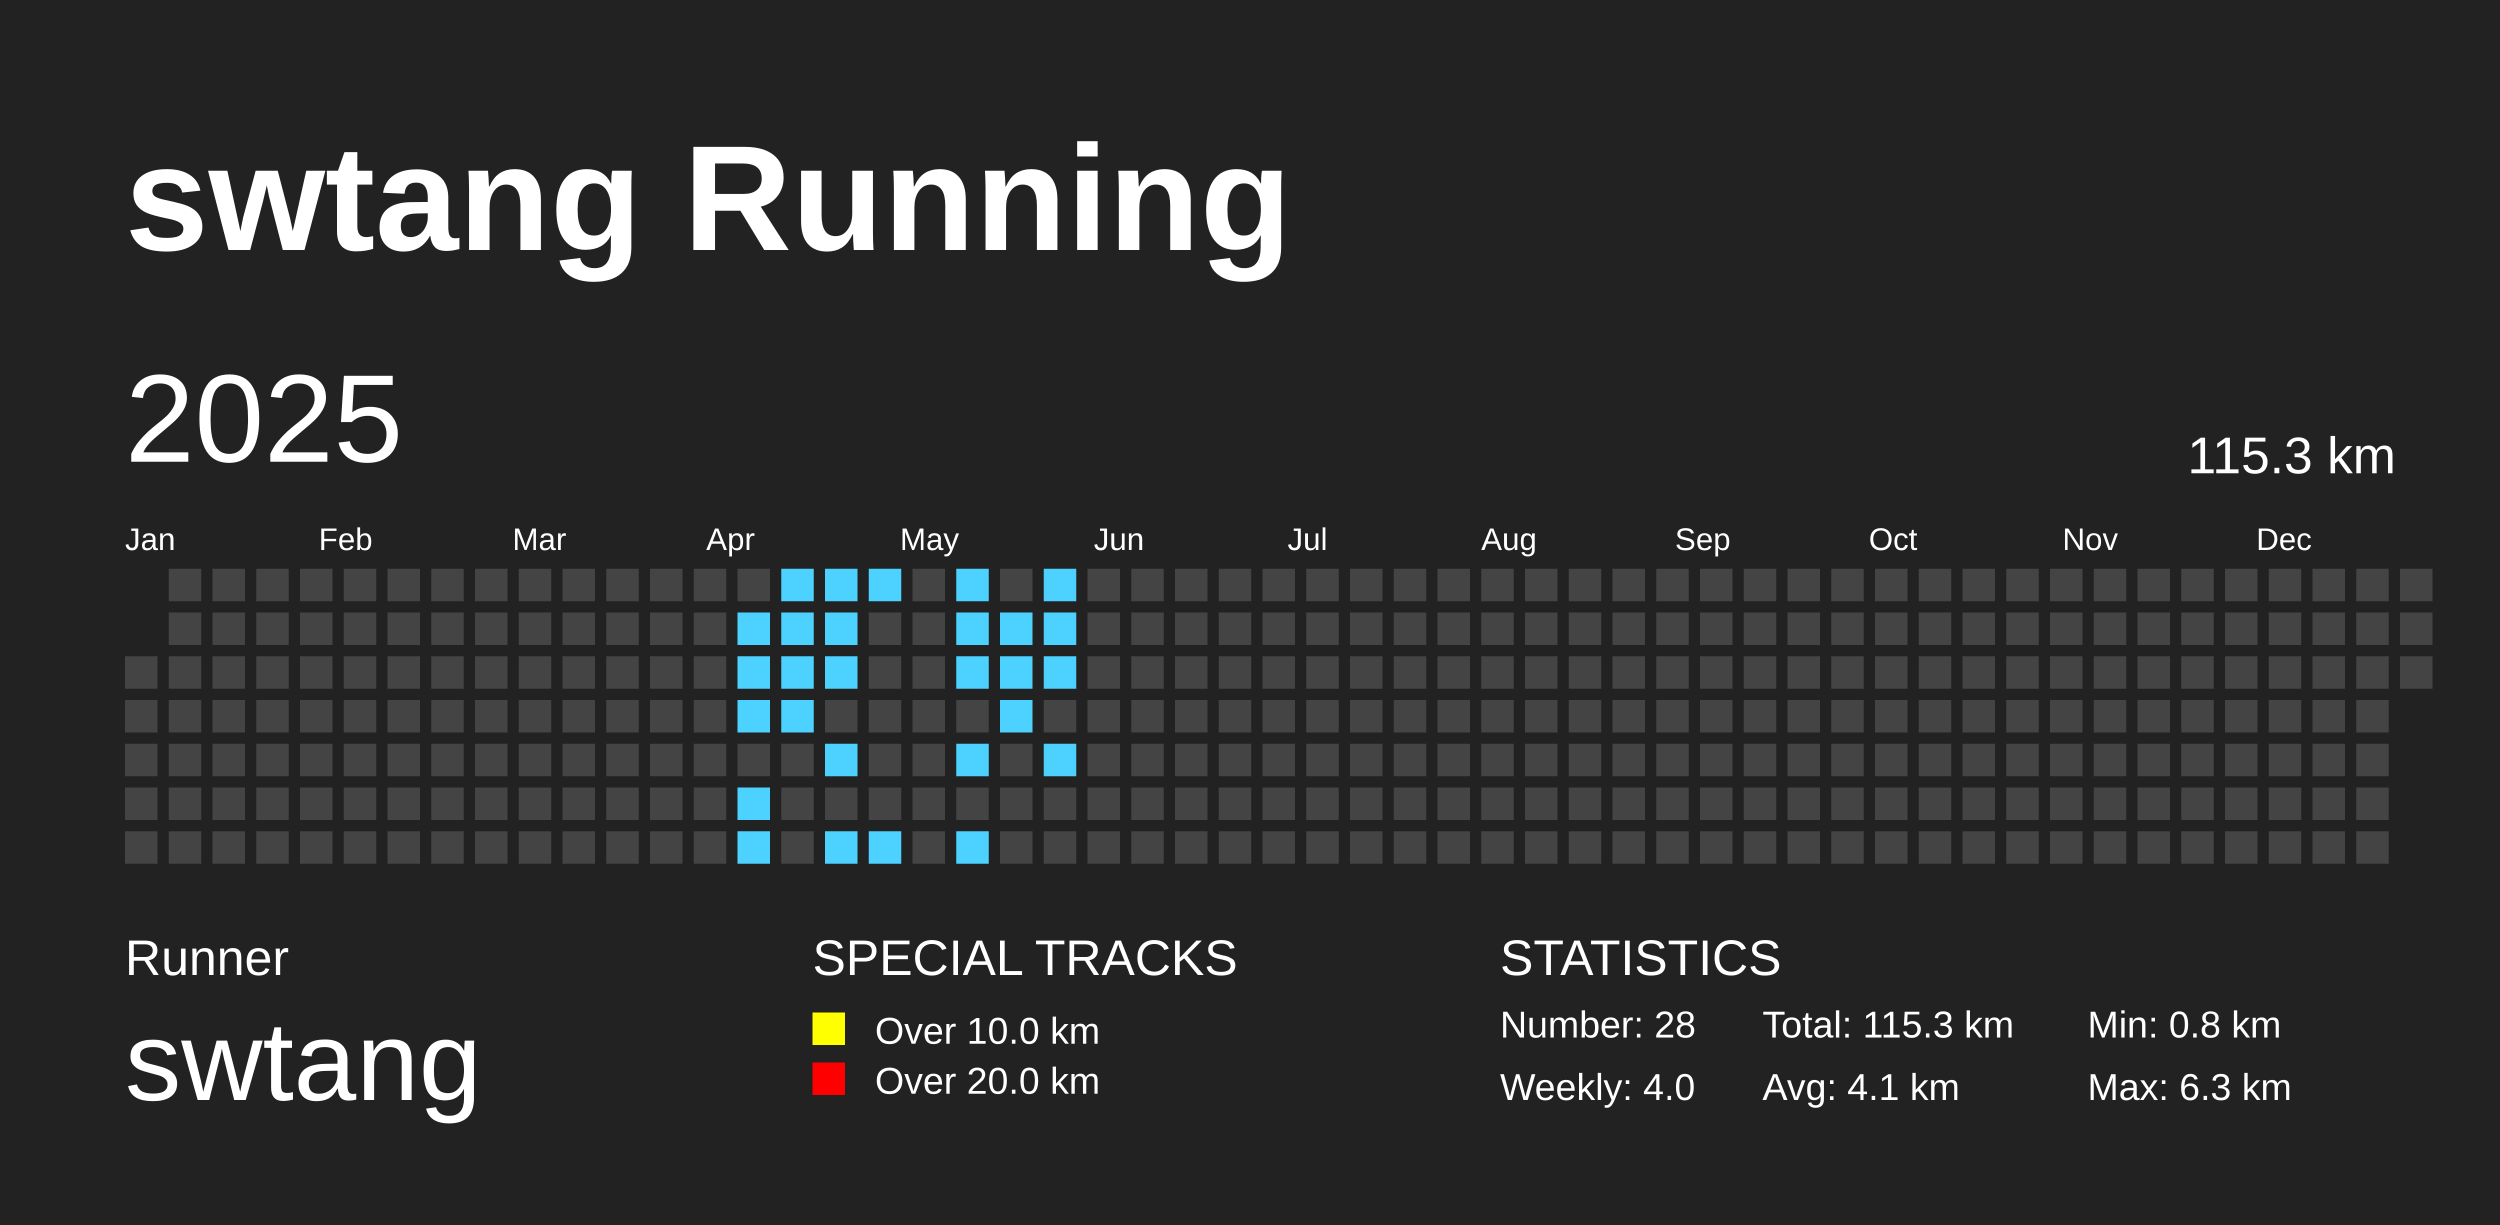
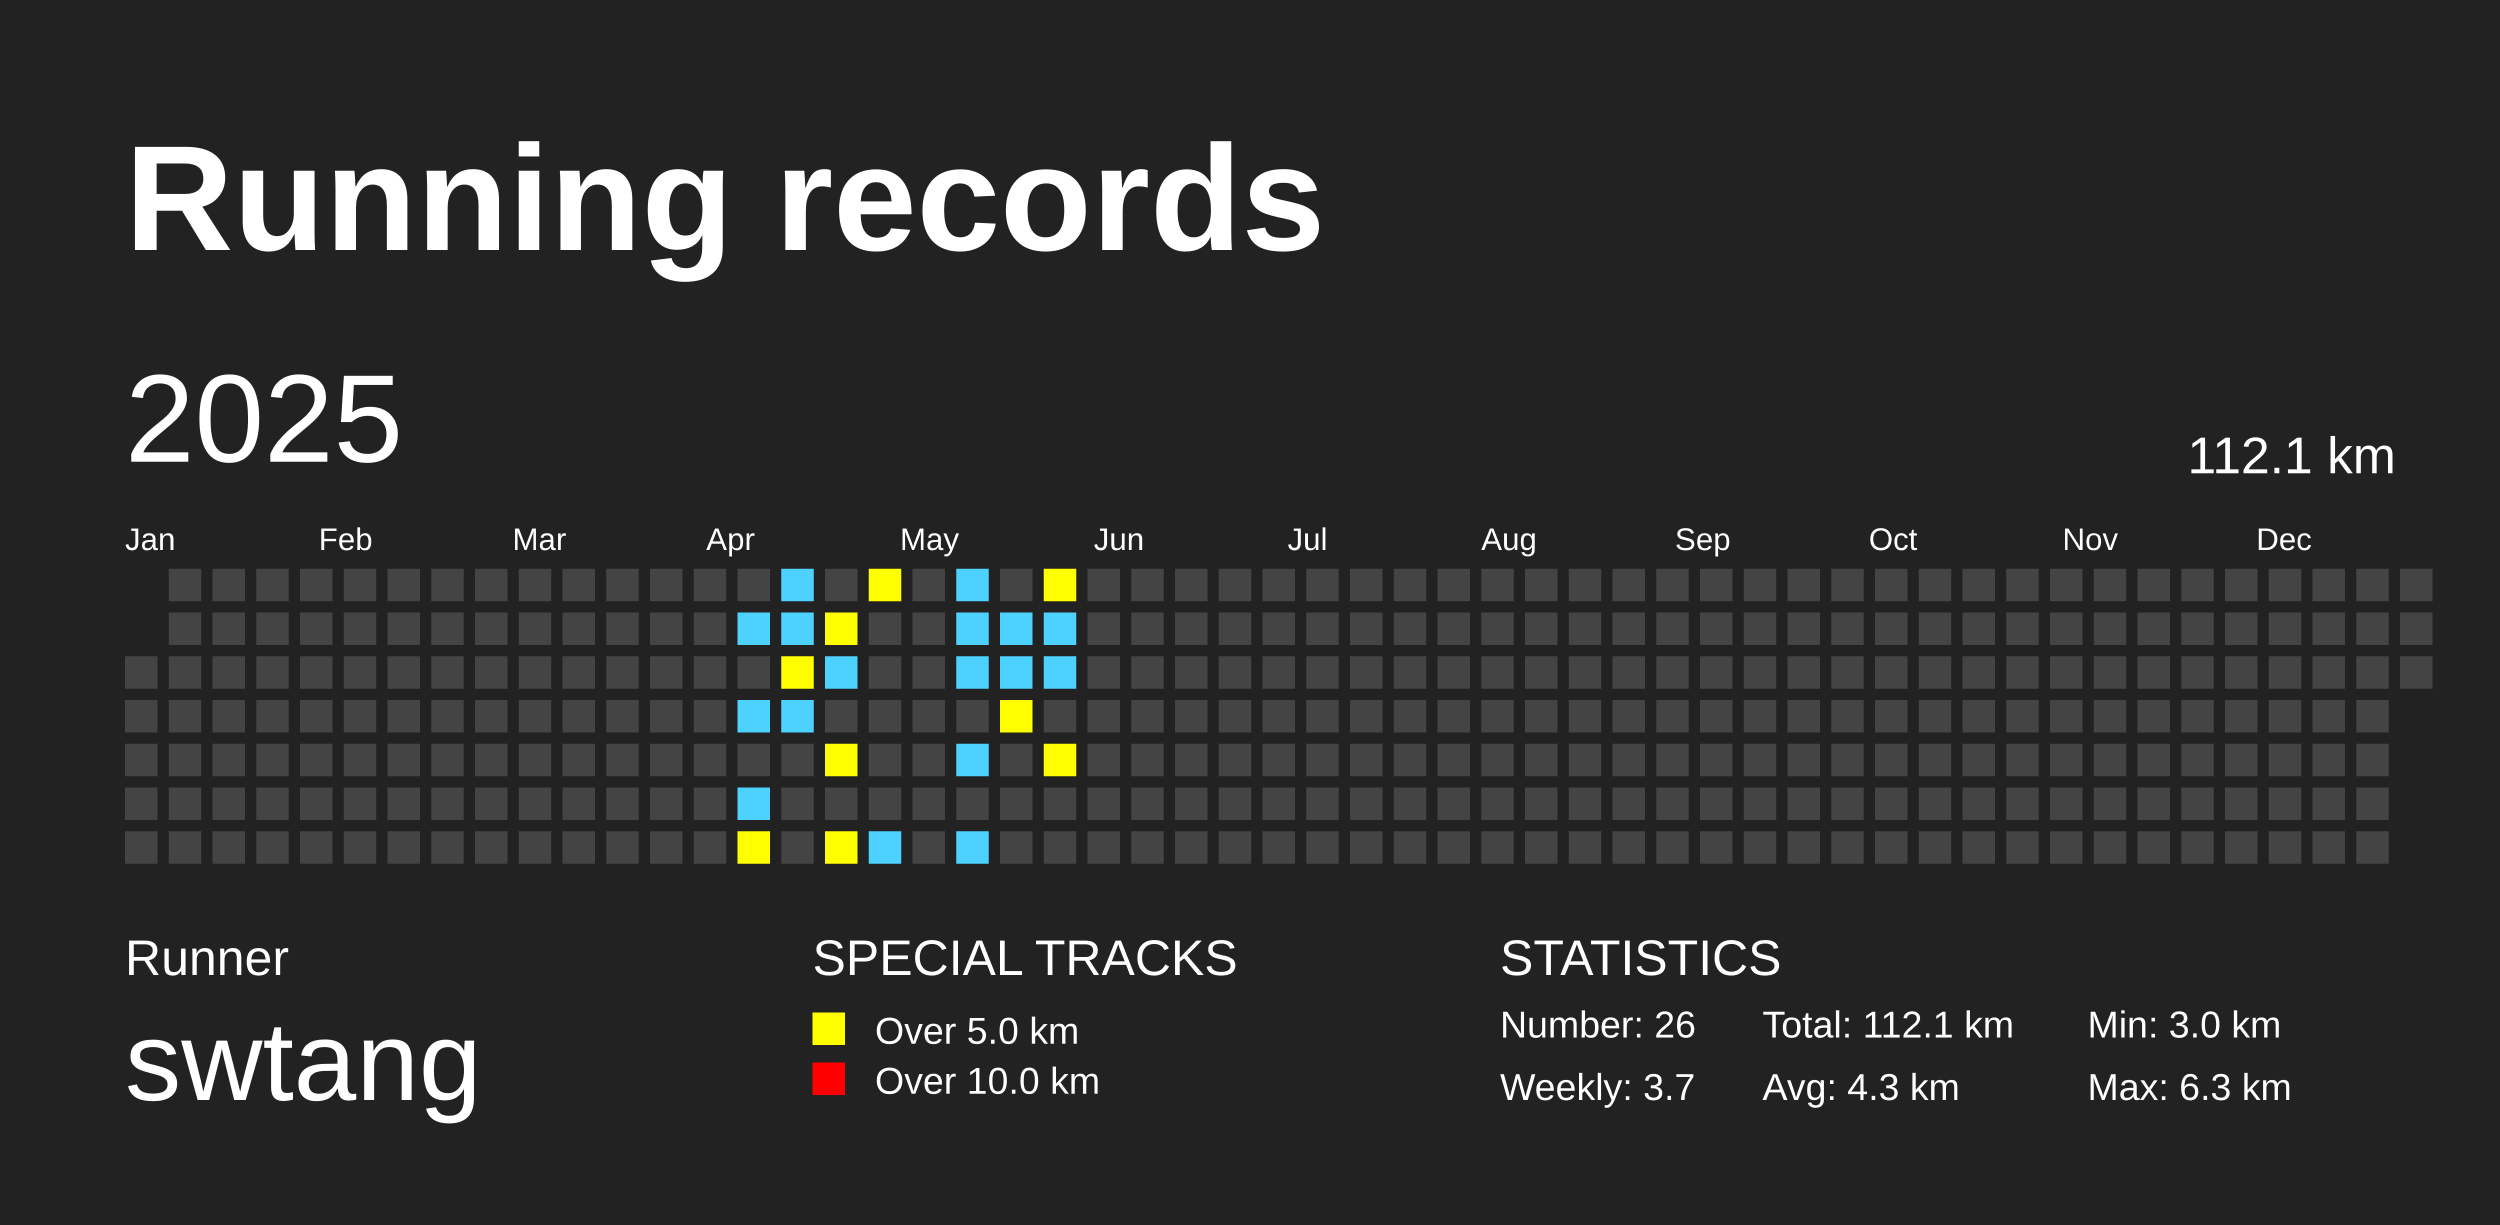
<svg xmlns="http://www.w3.org/2000/svg" baseProfile="full" height="98mm" version="1.1" viewBox="0,0,200,98" width="200mm">
  <defs />
  <rect fill="#222222" height="98" width="200" x="0" y="0" />
-   <text fill="#FFFFFF" style="font-size:12px; font-family:Arial; font-weight:bold;" x="10" y="20">swtang Running</text>
+   <text fill="#FFFFFF" style="font-size:12px; font-family:Arial; font-weight:bold;" x="10" y="20">Running records</text>
  <text fill="#FFFFFF" style="font-size:4px; font-family:Arial" x="10" y="78">Runner</text>
  <text fill="#FFFFFF" style="font-size:9px; font-family:Arial" x="10" y="88">swtang</text>
  <text fill="#FFFFFF" style="font-size:4px; font-family:Arial" x="65" y="78">SPECIAL TRACKS</text>
  <rect fill="yellow" height="2.6" width="2.6" x="65" y="81" />
-   <text fill="#FFFFFF" style="font-size:3px; font-family:Arial" x="70" y="83.5">Over 10.0 km</text>
+   <text fill="#FFFFFF" style="font-size:3px; font-family:Arial" x="70" y="83.5">Over 5.0 km</text>
  <rect fill="red" height="2.6" width="2.6" x="65" y="85" />
-   <text fill="#FFFFFF" style="font-size:3px; font-family:Arial" x="70" y="87.5">Over 20.0 km</text>
+   <text fill="#FFFFFF" style="font-size:3px; font-family:Arial" x="70" y="87.5">Over 10.0 km</text>
  <text fill="#FFFFFF" style="font-size:4px; font-family:Arial" x="120" y="78">STATISTICS</text>
-   <text fill="#FFFFFF" style="font-size:3px; font-family:Arial" x="120" y="83">Number: 28</text>
-   <text fill="#FFFFFF" style="font-size:3px; font-family:Arial" x="120" y="88">Weekly: 4.0</text>
-   <text fill="#FFFFFF" style="font-size:3px; font-family:Arial" x="141" y="83">Total: 115.3 km</text>
-   <text fill="#FFFFFF" style="font-size:3px; font-family:Arial" x="141" y="88">Avg: 4.1 km</text>
-   <text fill="#FFFFFF" style="font-size:3px; font-family:Arial" x="167" y="83">Min: 0.8 km</text>
+   <text fill="#FFFFFF" style="font-size:3px; font-family:Arial" x="120" y="83">Number: 26</text>
+   <text fill="#FFFFFF" style="font-size:3px; font-family:Arial" x="120" y="88">Weekly: 3.7</text>
+   <text fill="#FFFFFF" style="font-size:3px; font-family:Arial" x="141" y="83">Total: 112.1 km</text>
+   <text fill="#FFFFFF" style="font-size:3px; font-family:Arial" x="141" y="88">Avg: 4.3 km</text>
+   <text fill="#FFFFFF" style="font-size:3px; font-family:Arial" x="167" y="83">Min: 3.0 km</text>
  <text fill="#FFFFFF" style="font-size:3px; font-family:Arial" x="167" y="88">Max: 6.3 km</text>
  <text dominant-baseline="hanging" fill="#FFFFFF" style="font-size:10.0px; font-family:Arial;" x="10" y="30">2025</text>
-   <text dominant-baseline="hanging" fill="#FFFFFF" style="font-size:4.125px; font-family:Arial;" x="175" y="35">115.3 km</text>
+   <text dominant-baseline="hanging" fill="#FFFFFF" style="font-size:4.125px; font-family:Arial;" x="175" y="35">112.1 km</text>
  <text fill="#FFFFFF" style="font-size:2.5px; font-family:Arial" x="10.0" y="44">Jan</text>
  <text fill="#FFFFFF" style="font-size:2.5px; font-family:Arial" x="25.5" y="44">Feb</text>
  <text fill="#FFFFFF" style="font-size:2.5px; font-family:Arial" x="41.0" y="44">Mar</text>
  <text fill="#FFFFFF" style="font-size:2.5px; font-family:Arial" x="56.5" y="44">Apr</text>
  <text fill="#FFFFFF" style="font-size:2.5px; font-family:Arial" x="72.0" y="44">May</text>
  <text fill="#FFFFFF" style="font-size:2.5px; font-family:Arial" x="87.5" y="44">Jun</text>
  <text fill="#FFFFFF" style="font-size:2.5px; font-family:Arial" x="103.0" y="44">Jul</text>
  <text fill="#FFFFFF" style="font-size:2.5px; font-family:Arial" x="118.5" y="44">Aug</text>
  <text fill="#FFFFFF" style="font-size:2.5px; font-family:Arial" x="134.0" y="44">Sep</text>
  <text fill="#FFFFFF" style="font-size:2.5px; font-family:Arial" x="149.5" y="44">Oct</text>
  <text fill="#FFFFFF" style="font-size:2.5px; font-family:Arial" x="165.0" y="44">Nov</text>
  <text fill="#FFFFFF" style="font-size:2.5px; font-family:Arial" x="180.5" y="44">Dec</text>
  <rect fill="#444444" height="2.6" width="2.6" x="10.0" y="52.5" />
  <rect fill="#444444" height="2.6" width="2.6" x="10.0" y="56.0" />
  <rect fill="#444444" height="2.6" width="2.6" x="10.0" y="59.5" />
  <rect fill="#444444" height="2.6" width="2.6" x="10.0" y="63.0" />
  <rect fill="#444444" height="2.6" width="2.6" x="10.0" y="66.5" />
  <rect fill="#444444" height="2.6" width="2.6" x="13.5" y="45.5" />
  <rect fill="#444444" height="2.6" width="2.6" x="13.5" y="49.0" />
  <rect fill="#444444" height="2.6" width="2.6" x="13.5" y="52.5" />
  <rect fill="#444444" height="2.6" width="2.6" x="13.5" y="56.0" />
  <rect fill="#444444" height="2.6" width="2.6" x="13.5" y="59.5" />
  <rect fill="#444444" height="2.6" width="2.6" x="13.5" y="63.0" />
  <rect fill="#444444" height="2.6" width="2.6" x="13.5" y="66.5" />
  <rect fill="#444444" height="2.6" width="2.6" x="17.0" y="45.5" />
  <rect fill="#444444" height="2.6" width="2.6" x="17.0" y="49.0" />
  <rect fill="#444444" height="2.6" width="2.6" x="17.0" y="52.5" />
  <rect fill="#444444" height="2.6" width="2.6" x="17.0" y="56.0" />
  <rect fill="#444444" height="2.6" width="2.6" x="17.0" y="59.5" />
  <rect fill="#444444" height="2.6" width="2.6" x="17.0" y="63.0" />
  <rect fill="#444444" height="2.6" width="2.6" x="17.0" y="66.5" />
  <rect fill="#444444" height="2.6" width="2.6" x="20.5" y="45.5" />
  <rect fill="#444444" height="2.6" width="2.6" x="20.5" y="49.0" />
  <rect fill="#444444" height="2.6" width="2.6" x="20.5" y="52.5" />
  <rect fill="#444444" height="2.6" width="2.6" x="20.5" y="56.0" />
  <rect fill="#444444" height="2.6" width="2.6" x="20.5" y="59.5" />
  <rect fill="#444444" height="2.6" width="2.6" x="20.5" y="63.0" />
  <rect fill="#444444" height="2.6" width="2.6" x="20.5" y="66.5" />
  <rect fill="#444444" height="2.6" width="2.6" x="24.0" y="45.5" />
  <rect fill="#444444" height="2.6" width="2.6" x="24.0" y="49.0" />
  <rect fill="#444444" height="2.6" width="2.6" x="24.0" y="52.5" />
  <rect fill="#444444" height="2.6" width="2.6" x="24.0" y="56.0" />
  <rect fill="#444444" height="2.6" width="2.6" x="24.0" y="59.5" />
  <rect fill="#444444" height="2.6" width="2.6" x="24.0" y="63.0" />
  <rect fill="#444444" height="2.6" width="2.6" x="24.0" y="66.5" />
  <rect fill="#444444" height="2.6" width="2.6" x="27.5" y="45.5" />
  <rect fill="#444444" height="2.6" width="2.6" x="27.5" y="49.0" />
  <rect fill="#444444" height="2.6" width="2.6" x="27.5" y="52.5" />
  <rect fill="#444444" height="2.6" width="2.6" x="27.5" y="56.0" />
  <rect fill="#444444" height="2.6" width="2.6" x="27.5" y="59.5" />
  <rect fill="#444444" height="2.6" width="2.6" x="27.5" y="63.0" />
  <rect fill="#444444" height="2.6" width="2.6" x="27.5" y="66.5" />
  <rect fill="#444444" height="2.6" width="2.6" x="31.0" y="45.5" />
  <rect fill="#444444" height="2.6" width="2.6" x="31.0" y="49.0" />
  <rect fill="#444444" height="2.6" width="2.6" x="31.0" y="52.5" />
  <rect fill="#444444" height="2.6" width="2.6" x="31.0" y="56.0" />
  <rect fill="#444444" height="2.6" width="2.6" x="31.0" y="59.5" />
  <rect fill="#444444" height="2.6" width="2.6" x="31.0" y="63.0" />
  <rect fill="#444444" height="2.6" width="2.6" x="31.0" y="66.5" />
  <rect fill="#444444" height="2.6" width="2.6" x="34.5" y="45.5" />
  <rect fill="#444444" height="2.6" width="2.6" x="34.5" y="49.0" />
  <rect fill="#444444" height="2.6" width="2.6" x="34.5" y="52.5" />
  <rect fill="#444444" height="2.6" width="2.6" x="34.5" y="56.0" />
  <rect fill="#444444" height="2.6" width="2.6" x="34.5" y="59.5" />
  <rect fill="#444444" height="2.6" width="2.6" x="34.5" y="63.0" />
  <rect fill="#444444" height="2.6" width="2.6" x="34.5" y="66.5" />
  <rect fill="#444444" height="2.6" width="2.6" x="38.0" y="45.5" />
  <rect fill="#444444" height="2.6" width="2.6" x="38.0" y="49.0" />
  <rect fill="#444444" height="2.6" width="2.6" x="38.0" y="52.5" />
  <rect fill="#444444" height="2.6" width="2.6" x="38.0" y="56.0" />
  <rect fill="#444444" height="2.6" width="2.6" x="38.0" y="59.5" />
  <rect fill="#444444" height="2.6" width="2.6" x="38.0" y="63.0" />
  <rect fill="#444444" height="2.6" width="2.6" x="38.0" y="66.5" />
  <rect fill="#444444" height="2.6" width="2.6" x="41.5" y="45.5" />
  <rect fill="#444444" height="2.6" width="2.6" x="41.5" y="49.0" />
  <rect fill="#444444" height="2.6" width="2.6" x="41.5" y="52.5" />
  <rect fill="#444444" height="2.6" width="2.6" x="41.5" y="56.0" />
  <rect fill="#444444" height="2.6" width="2.6" x="41.5" y="59.5" />
  <rect fill="#444444" height="2.6" width="2.6" x="41.5" y="63.0" />
  <rect fill="#444444" height="2.6" width="2.6" x="41.5" y="66.5" />
  <rect fill="#444444" height="2.6" width="2.6" x="45.0" y="45.5" />
  <rect fill="#444444" height="2.6" width="2.6" x="45.0" y="49.0" />
  <rect fill="#444444" height="2.6" width="2.6" x="45.0" y="52.5" />
  <rect fill="#444444" height="2.6" width="2.6" x="45.0" y="56.0" />
  <rect fill="#444444" height="2.6" width="2.6" x="45.0" y="59.5" />
  <rect fill="#444444" height="2.6" width="2.6" x="45.0" y="63.0" />
  <rect fill="#444444" height="2.6" width="2.6" x="45.0" y="66.5" />
  <rect fill="#444444" height="2.6" width="2.6" x="48.5" y="45.5" />
  <rect fill="#444444" height="2.6" width="2.6" x="48.5" y="49.0" />
  <rect fill="#444444" height="2.6" width="2.6" x="48.5" y="52.5" />
  <rect fill="#444444" height="2.6" width="2.6" x="48.5" y="56.0" />
  <rect fill="#444444" height="2.6" width="2.6" x="48.5" y="59.5" />
  <rect fill="#444444" height="2.6" width="2.6" x="48.5" y="63.0" />
  <rect fill="#444444" height="2.6" width="2.6" x="48.5" y="66.5" />
  <rect fill="#444444" height="2.6" width="2.6" x="52.0" y="45.5" />
  <rect fill="#444444" height="2.6" width="2.6" x="52.0" y="49.0" />
  <rect fill="#444444" height="2.6" width="2.6" x="52.0" y="52.5" />
  <rect fill="#444444" height="2.6" width="2.6" x="52.0" y="56.0" />
  <rect fill="#444444" height="2.6" width="2.6" x="52.0" y="59.5" />
  <rect fill="#444444" height="2.6" width="2.6" x="52.0" y="63.0" />
  <rect fill="#444444" height="2.6" width="2.6" x="52.0" y="66.5" />
  <rect fill="#444444" height="2.6" width="2.6" x="55.5" y="45.5" />
  <rect fill="#444444" height="2.6" width="2.6" x="55.5" y="49.0" />
  <rect fill="#444444" height="2.6" width="2.6" x="55.5" y="52.5" />
  <rect fill="#444444" height="2.6" width="2.6" x="55.5" y="56.0" />
  <rect fill="#444444" height="2.6" width="2.6" x="55.5" y="59.5" />
  <rect fill="#444444" height="2.6" width="2.6" x="55.5" y="63.0" />
  <rect fill="#444444" height="2.6" width="2.6" x="55.5" y="66.5" />
  <rect fill="#444444" height="2.6" width="2.6" x="59.0" y="45.5" />
  <rect fill="#4DD2FF" height="2.6" width="2.6" x="59.0" y="49.0" />
-   <rect fill="#4DD2FF" height="2.6" width="2.6" x="59.0" y="52.5" />
+   <rect fill="#444444" height="2.6" width="2.6" x="59.0" y="52.5" />
  <rect fill="#4DD2FF" height="2.6" width="2.6" x="59.0" y="56.0" />
  <rect fill="#444444" height="2.6" width="2.6" x="59.0" y="59.5" />
  <rect fill="#4DD2FF" height="2.6" width="2.6" x="59.0" y="63.0" />
-   <rect fill="#4DD2FF" height="2.6" width="2.6" x="59.0" y="66.5" />
+   <rect fill="yellow" height="2.6" width="2.6" x="59.0" y="66.5" />
  <rect fill="#4DD2FF" height="2.6" width="2.6" x="62.5" y="45.5" />
  <rect fill="#4DD2FF" height="2.6" width="2.6" x="62.5" y="49.0" />
-   <rect fill="#4DD2FF" height="2.6" width="2.6" x="62.5" y="52.5" />
+   <rect fill="yellow" height="2.6" width="2.6" x="62.5" y="52.5" />
  <rect fill="#4DD2FF" height="2.6" width="2.6" x="62.5" y="56.0" />
  <rect fill="#444444" height="2.6" width="2.6" x="62.5" y="59.5" />
  <rect fill="#444444" height="2.6" width="2.6" x="62.5" y="63.0" />
  <rect fill="#444444" height="2.6" width="2.6" x="62.5" y="66.5" />
-   <rect fill="#4DD2FF" height="2.6" width="2.6" x="66.0" y="45.5" />
-   <rect fill="#4DD2FF" height="2.6" width="2.6" x="66.0" y="49.0" />
+   <rect fill="#444444" height="2.6" width="2.6" x="66.0" y="45.5" />
+   <rect fill="yellow" height="2.6" width="2.6" x="66.0" y="49.0" />
  <rect fill="#4DD2FF" height="2.6" width="2.6" x="66.0" y="52.5" />
  <rect fill="#444444" height="2.6" width="2.6" x="66.0" y="56.0" />
-   <rect fill="#4DD2FF" height="2.6" width="2.6" x="66.0" y="59.5" />
+   <rect fill="yellow" height="2.6" width="2.6" x="66.0" y="59.5" />
  <rect fill="#444444" height="2.6" width="2.6" x="66.0" y="63.0" />
-   <rect fill="#4DD2FF" height="2.6" width="2.6" x="66.0" y="66.5" />
-   <rect fill="#4DD2FF" height="2.6" width="2.6" x="69.5" y="45.5" />
+   <rect fill="yellow" height="2.6" width="2.6" x="66.0" y="66.5" />
+   <rect fill="yellow" height="2.6" width="2.6" x="69.5" y="45.5" />
  <rect fill="#444444" height="2.6" width="2.6" x="69.5" y="49.0" />
  <rect fill="#444444" height="2.6" width="2.6" x="69.5" y="52.5" />
  <rect fill="#444444" height="2.6" width="2.6" x="69.5" y="56.0" />
  <rect fill="#444444" height="2.6" width="2.6" x="69.5" y="59.5" />
  <rect fill="#444444" height="2.6" width="2.6" x="69.5" y="63.0" />
  <rect fill="#4DD2FF" height="2.6" width="2.6" x="69.5" y="66.5" />
  <rect fill="#444444" height="2.6" width="2.6" x="73.0" y="45.5" />
  <rect fill="#444444" height="2.6" width="2.6" x="73.0" y="49.0" />
  <rect fill="#444444" height="2.6" width="2.6" x="73.0" y="52.5" />
  <rect fill="#444444" height="2.6" width="2.6" x="73.0" y="56.0" />
  <rect fill="#444444" height="2.6" width="2.6" x="73.0" y="59.5" />
  <rect fill="#444444" height="2.6" width="2.6" x="73.0" y="63.0" />
  <rect fill="#444444" height="2.6" width="2.6" x="73.0" y="66.5" />
  <rect fill="#4DD2FF" height="2.6" width="2.6" x="76.5" y="45.5" />
  <rect fill="#4DD2FF" height="2.6" width="2.6" x="76.5" y="49.0" />
  <rect fill="#4DD2FF" height="2.6" width="2.6" x="76.5" y="52.5" />
  <rect fill="#444444" height="2.6" width="2.6" x="76.5" y="56.0" />
  <rect fill="#4DD2FF" height="2.6" width="2.6" x="76.5" y="59.5" />
  <rect fill="#444444" height="2.6" width="2.6" x="76.5" y="63.0" />
  <rect fill="#4DD2FF" height="2.6" width="2.6" x="76.5" y="66.5" />
  <rect fill="#444444" height="2.6" width="2.6" x="80.0" y="45.5" />
  <rect fill="#4DD2FF" height="2.6" width="2.6" x="80.0" y="49.0" />
  <rect fill="#4DD2FF" height="2.6" width="2.6" x="80.0" y="52.5" />
-   <rect fill="#4DD2FF" height="2.6" width="2.6" x="80.0" y="56.0" />
+   <rect fill="yellow" height="2.6" width="2.6" x="80.0" y="56.0" />
  <rect fill="#444444" height="2.6" width="2.6" x="80.0" y="59.5" />
  <rect fill="#444444" height="2.6" width="2.6" x="80.0" y="63.0" />
  <rect fill="#444444" height="2.6" width="2.6" x="80.0" y="66.5" />
-   <rect fill="#4DD2FF" height="2.6" width="2.6" x="83.5" y="45.5" />
+   <rect fill="yellow" height="2.6" width="2.6" x="83.5" y="45.5" />
  <rect fill="#4DD2FF" height="2.6" width="2.6" x="83.5" y="49.0" />
  <rect fill="#4DD2FF" height="2.6" width="2.6" x="83.5" y="52.5" />
  <rect fill="#444444" height="2.6" width="2.6" x="83.5" y="56.0" />
-   <rect fill="#4DD2FF" height="2.6" width="2.6" x="83.5" y="59.5" />
+   <rect fill="yellow" height="2.6" width="2.6" x="83.5" y="59.5" />
  <rect fill="#444444" height="2.6" width="2.6" x="83.5" y="63.0" />
  <rect fill="#444444" height="2.6" width="2.6" x="83.5" y="66.5" />
  <rect fill="#444444" height="2.6" width="2.6" x="87.0" y="45.5" />
  <rect fill="#444444" height="2.6" width="2.6" x="87.0" y="49.0" />
  <rect fill="#444444" height="2.6" width="2.6" x="87.0" y="52.5" />
  <rect fill="#444444" height="2.6" width="2.6" x="87.0" y="56.0" />
  <rect fill="#444444" height="2.6" width="2.6" x="87.0" y="59.5" />
  <rect fill="#444444" height="2.6" width="2.6" x="87.0" y="63.0" />
  <rect fill="#444444" height="2.6" width="2.6" x="87.0" y="66.5" />
  <rect fill="#444444" height="2.6" width="2.6" x="90.5" y="45.5" />
  <rect fill="#444444" height="2.6" width="2.6" x="90.5" y="49.0" />
  <rect fill="#444444" height="2.6" width="2.6" x="90.5" y="52.5" />
  <rect fill="#444444" height="2.6" width="2.6" x="90.5" y="56.0" />
  <rect fill="#444444" height="2.6" width="2.6" x="90.5" y="59.5" />
  <rect fill="#444444" height="2.6" width="2.6" x="90.5" y="63.0" />
  <rect fill="#444444" height="2.6" width="2.6" x="90.5" y="66.5" />
  <rect fill="#444444" height="2.6" width="2.6" x="94.0" y="45.5" />
  <rect fill="#444444" height="2.6" width="2.6" x="94.0" y="49.0" />
  <rect fill="#444444" height="2.6" width="2.6" x="94.0" y="52.5" />
  <rect fill="#444444" height="2.6" width="2.6" x="94.0" y="56.0" />
  <rect fill="#444444" height="2.6" width="2.6" x="94.0" y="59.5" />
  <rect fill="#444444" height="2.6" width="2.6" x="94.0" y="63.0" />
  <rect fill="#444444" height="2.6" width="2.6" x="94.0" y="66.5" />
  <rect fill="#444444" height="2.6" width="2.6" x="97.5" y="45.5" />
  <rect fill="#444444" height="2.6" width="2.6" x="97.5" y="49.0" />
  <rect fill="#444444" height="2.6" width="2.6" x="97.5" y="52.5" />
  <rect fill="#444444" height="2.6" width="2.6" x="97.5" y="56.0" />
  <rect fill="#444444" height="2.6" width="2.6" x="97.5" y="59.5" />
  <rect fill="#444444" height="2.6" width="2.6" x="97.5" y="63.0" />
  <rect fill="#444444" height="2.6" width="2.6" x="97.5" y="66.5" />
  <rect fill="#444444" height="2.6" width="2.6" x="101.0" y="45.5" />
  <rect fill="#444444" height="2.6" width="2.6" x="101.0" y="49.0" />
  <rect fill="#444444" height="2.6" width="2.6" x="101.0" y="52.5" />
  <rect fill="#444444" height="2.6" width="2.6" x="101.0" y="56.0" />
  <rect fill="#444444" height="2.6" width="2.6" x="101.0" y="59.5" />
  <rect fill="#444444" height="2.6" width="2.6" x="101.0" y="63.0" />
  <rect fill="#444444" height="2.6" width="2.6" x="101.0" y="66.5" />
  <rect fill="#444444" height="2.6" width="2.6" x="104.5" y="45.5" />
  <rect fill="#444444" height="2.6" width="2.6" x="104.5" y="49.0" />
  <rect fill="#444444" height="2.6" width="2.6" x="104.5" y="52.5" />
  <rect fill="#444444" height="2.6" width="2.6" x="104.5" y="56.0" />
  <rect fill="#444444" height="2.6" width="2.6" x="104.5" y="59.5" />
  <rect fill="#444444" height="2.6" width="2.6" x="104.5" y="63.0" />
  <rect fill="#444444" height="2.6" width="2.6" x="104.5" y="66.5" />
  <rect fill="#444444" height="2.6" width="2.6" x="108.0" y="45.5" />
  <rect fill="#444444" height="2.6" width="2.6" x="108.0" y="49.0" />
  <rect fill="#444444" height="2.6" width="2.6" x="108.0" y="52.5" />
  <rect fill="#444444" height="2.6" width="2.6" x="108.0" y="56.0" />
  <rect fill="#444444" height="2.6" width="2.6" x="108.0" y="59.5" />
  <rect fill="#444444" height="2.6" width="2.6" x="108.0" y="63.0" />
  <rect fill="#444444" height="2.6" width="2.6" x="108.0" y="66.5" />
  <rect fill="#444444" height="2.6" width="2.6" x="111.5" y="45.5" />
  <rect fill="#444444" height="2.6" width="2.6" x="111.5" y="49.0" />
  <rect fill="#444444" height="2.6" width="2.6" x="111.5" y="52.5" />
  <rect fill="#444444" height="2.6" width="2.6" x="111.5" y="56.0" />
  <rect fill="#444444" height="2.6" width="2.6" x="111.5" y="59.5" />
  <rect fill="#444444" height="2.6" width="2.6" x="111.5" y="63.0" />
  <rect fill="#444444" height="2.6" width="2.6" x="111.5" y="66.5" />
  <rect fill="#444444" height="2.6" width="2.6" x="115.0" y="45.5" />
  <rect fill="#444444" height="2.6" width="2.6" x="115.0" y="49.0" />
  <rect fill="#444444" height="2.6" width="2.6" x="115.0" y="52.5" />
  <rect fill="#444444" height="2.6" width="2.6" x="115.0" y="56.0" />
  <rect fill="#444444" height="2.6" width="2.6" x="115.0" y="59.5" />
  <rect fill="#444444" height="2.6" width="2.6" x="115.0" y="63.0" />
  <rect fill="#444444" height="2.6" width="2.6" x="115.0" y="66.5" />
  <rect fill="#444444" height="2.6" width="2.6" x="118.5" y="45.5" />
  <rect fill="#444444" height="2.6" width="2.6" x="118.5" y="49.0" />
  <rect fill="#444444" height="2.6" width="2.6" x="118.5" y="52.5" />
  <rect fill="#444444" height="2.6" width="2.6" x="118.5" y="56.0" />
  <rect fill="#444444" height="2.6" width="2.6" x="118.5" y="59.5" />
  <rect fill="#444444" height="2.6" width="2.6" x="118.5" y="63.0" />
  <rect fill="#444444" height="2.6" width="2.6" x="118.5" y="66.5" />
  <rect fill="#444444" height="2.6" width="2.6" x="122.0" y="45.5" />
  <rect fill="#444444" height="2.6" width="2.6" x="122.0" y="49.0" />
  <rect fill="#444444" height="2.6" width="2.6" x="122.0" y="52.5" />
  <rect fill="#444444" height="2.6" width="2.6" x="122.0" y="56.0" />
  <rect fill="#444444" height="2.6" width="2.6" x="122.0" y="59.5" />
  <rect fill="#444444" height="2.6" width="2.6" x="122.0" y="63.0" />
  <rect fill="#444444" height="2.6" width="2.6" x="122.0" y="66.5" />
  <rect fill="#444444" height="2.6" width="2.6" x="125.5" y="45.5" />
  <rect fill="#444444" height="2.6" width="2.6" x="125.5" y="49.0" />
  <rect fill="#444444" height="2.6" width="2.6" x="125.5" y="52.5" />
  <rect fill="#444444" height="2.6" width="2.6" x="125.5" y="56.0" />
  <rect fill="#444444" height="2.6" width="2.6" x="125.5" y="59.5" />
  <rect fill="#444444" height="2.6" width="2.6" x="125.5" y="63.0" />
  <rect fill="#444444" height="2.6" width="2.6" x="125.5" y="66.5" />
  <rect fill="#444444" height="2.6" width="2.6" x="129.0" y="45.5" />
  <rect fill="#444444" height="2.6" width="2.6" x="129.0" y="49.0" />
  <rect fill="#444444" height="2.6" width="2.6" x="129.0" y="52.5" />
  <rect fill="#444444" height="2.6" width="2.6" x="129.0" y="56.0" />
  <rect fill="#444444" height="2.6" width="2.6" x="129.0" y="59.5" />
  <rect fill="#444444" height="2.6" width="2.6" x="129.0" y="63.0" />
  <rect fill="#444444" height="2.6" width="2.6" x="129.0" y="66.5" />
  <rect fill="#444444" height="2.6" width="2.6" x="132.5" y="45.5" />
  <rect fill="#444444" height="2.6" width="2.6" x="132.5" y="49.0" />
  <rect fill="#444444" height="2.6" width="2.6" x="132.5" y="52.5" />
  <rect fill="#444444" height="2.6" width="2.6" x="132.5" y="56.0" />
  <rect fill="#444444" height="2.6" width="2.6" x="132.5" y="59.5" />
  <rect fill="#444444" height="2.6" width="2.6" x="132.5" y="63.0" />
  <rect fill="#444444" height="2.6" width="2.6" x="132.5" y="66.5" />
  <rect fill="#444444" height="2.6" width="2.6" x="136.0" y="45.5" />
  <rect fill="#444444" height="2.6" width="2.6" x="136.0" y="49.0" />
  <rect fill="#444444" height="2.6" width="2.6" x="136.0" y="52.5" />
  <rect fill="#444444" height="2.6" width="2.6" x="136.0" y="56.0" />
  <rect fill="#444444" height="2.6" width="2.6" x="136.0" y="59.5" />
  <rect fill="#444444" height="2.6" width="2.6" x="136.0" y="63.0" />
  <rect fill="#444444" height="2.6" width="2.6" x="136.0" y="66.5" />
  <rect fill="#444444" height="2.6" width="2.6" x="139.5" y="45.5" />
  <rect fill="#444444" height="2.6" width="2.6" x="139.5" y="49.0" />
  <rect fill="#444444" height="2.6" width="2.6" x="139.5" y="52.5" />
  <rect fill="#444444" height="2.6" width="2.6" x="139.5" y="56.0" />
  <rect fill="#444444" height="2.6" width="2.6" x="139.5" y="59.5" />
  <rect fill="#444444" height="2.6" width="2.6" x="139.5" y="63.0" />
  <rect fill="#444444" height="2.6" width="2.6" x="139.5" y="66.5" />
  <rect fill="#444444" height="2.6" width="2.6" x="143.0" y="45.5" />
  <rect fill="#444444" height="2.6" width="2.6" x="143.0" y="49.0" />
  <rect fill="#444444" height="2.6" width="2.6" x="143.0" y="52.5" />
  <rect fill="#444444" height="2.6" width="2.6" x="143.0" y="56.0" />
  <rect fill="#444444" height="2.6" width="2.6" x="143.0" y="59.5" />
  <rect fill="#444444" height="2.6" width="2.6" x="143.0" y="63.0" />
  <rect fill="#444444" height="2.6" width="2.6" x="143.0" y="66.5" />
  <rect fill="#444444" height="2.6" width="2.6" x="146.5" y="45.5" />
  <rect fill="#444444" height="2.6" width="2.6" x="146.5" y="49.0" />
  <rect fill="#444444" height="2.6" width="2.6" x="146.5" y="52.5" />
  <rect fill="#444444" height="2.6" width="2.6" x="146.5" y="56.0" />
  <rect fill="#444444" height="2.6" width="2.6" x="146.5" y="59.5" />
  <rect fill="#444444" height="2.6" width="2.6" x="146.5" y="63.0" />
  <rect fill="#444444" height="2.6" width="2.6" x="146.5" y="66.5" />
  <rect fill="#444444" height="2.6" width="2.6" x="150.0" y="45.5" />
  <rect fill="#444444" height="2.6" width="2.6" x="150.0" y="49.0" />
  <rect fill="#444444" height="2.6" width="2.6" x="150.0" y="52.5" />
  <rect fill="#444444" height="2.6" width="2.6" x="150.0" y="56.0" />
  <rect fill="#444444" height="2.6" width="2.6" x="150.0" y="59.5" />
  <rect fill="#444444" height="2.6" width="2.6" x="150.0" y="63.0" />
  <rect fill="#444444" height="2.6" width="2.6" x="150.0" y="66.5" />
  <rect fill="#444444" height="2.6" width="2.6" x="153.5" y="45.5" />
  <rect fill="#444444" height="2.6" width="2.6" x="153.5" y="49.0" />
  <rect fill="#444444" height="2.6" width="2.6" x="153.5" y="52.5" />
  <rect fill="#444444" height="2.6" width="2.6" x="153.5" y="56.0" />
  <rect fill="#444444" height="2.6" width="2.6" x="153.5" y="59.5" />
  <rect fill="#444444" height="2.6" width="2.6" x="153.5" y="63.0" />
  <rect fill="#444444" height="2.6" width="2.6" x="153.5" y="66.5" />
  <rect fill="#444444" height="2.6" width="2.6" x="157.0" y="45.5" />
  <rect fill="#444444" height="2.6" width="2.6" x="157.0" y="49.0" />
  <rect fill="#444444" height="2.6" width="2.6" x="157.0" y="52.5" />
  <rect fill="#444444" height="2.6" width="2.6" x="157.0" y="56.0" />
  <rect fill="#444444" height="2.6" width="2.6" x="157.0" y="59.5" />
  <rect fill="#444444" height="2.6" width="2.6" x="157.0" y="63.0" />
  <rect fill="#444444" height="2.6" width="2.6" x="157.0" y="66.5" />
  <rect fill="#444444" height="2.6" width="2.6" x="160.5" y="45.5" />
  <rect fill="#444444" height="2.6" width="2.6" x="160.5" y="49.0" />
  <rect fill="#444444" height="2.6" width="2.6" x="160.5" y="52.5" />
  <rect fill="#444444" height="2.6" width="2.6" x="160.5" y="56.0" />
  <rect fill="#444444" height="2.6" width="2.6" x="160.5" y="59.5" />
  <rect fill="#444444" height="2.6" width="2.6" x="160.5" y="63.0" />
  <rect fill="#444444" height="2.6" width="2.6" x="160.5" y="66.5" />
  <rect fill="#444444" height="2.6" width="2.6" x="164.0" y="45.5" />
  <rect fill="#444444" height="2.6" width="2.6" x="164.0" y="49.0" />
  <rect fill="#444444" height="2.6" width="2.6" x="164.0" y="52.5" />
  <rect fill="#444444" height="2.6" width="2.6" x="164.0" y="56.0" />
  <rect fill="#444444" height="2.6" width="2.6" x="164.0" y="59.5" />
  <rect fill="#444444" height="2.6" width="2.6" x="164.0" y="63.0" />
  <rect fill="#444444" height="2.6" width="2.6" x="164.0" y="66.5" />
  <rect fill="#444444" height="2.6" width="2.6" x="167.5" y="45.5" />
  <rect fill="#444444" height="2.6" width="2.6" x="167.5" y="49.0" />
  <rect fill="#444444" height="2.6" width="2.6" x="167.5" y="52.5" />
  <rect fill="#444444" height="2.6" width="2.6" x="167.5" y="56.0" />
  <rect fill="#444444" height="2.6" width="2.6" x="167.5" y="59.5" />
  <rect fill="#444444" height="2.6" width="2.6" x="167.5" y="63.0" />
  <rect fill="#444444" height="2.6" width="2.6" x="167.5" y="66.5" />
  <rect fill="#444444" height="2.6" width="2.6" x="171.0" y="45.5" />
  <rect fill="#444444" height="2.6" width="2.6" x="171.0" y="49.0" />
  <rect fill="#444444" height="2.6" width="2.6" x="171.0" y="52.5" />
  <rect fill="#444444" height="2.6" width="2.6" x="171.0" y="56.0" />
  <rect fill="#444444" height="2.6" width="2.6" x="171.0" y="59.5" />
  <rect fill="#444444" height="2.6" width="2.6" x="171.0" y="63.0" />
  <rect fill="#444444" height="2.6" width="2.6" x="171.0" y="66.5" />
  <rect fill="#444444" height="2.6" width="2.6" x="174.5" y="45.5" />
  <rect fill="#444444" height="2.6" width="2.6" x="174.5" y="49.0" />
  <rect fill="#444444" height="2.6" width="2.6" x="174.5" y="52.5" />
  <rect fill="#444444" height="2.6" width="2.6" x="174.5" y="56.0" />
  <rect fill="#444444" height="2.6" width="2.6" x="174.5" y="59.5" />
  <rect fill="#444444" height="2.6" width="2.6" x="174.5" y="63.0" />
  <rect fill="#444444" height="2.6" width="2.6" x="174.5" y="66.5" />
  <rect fill="#444444" height="2.6" width="2.6" x="178.0" y="45.5" />
  <rect fill="#444444" height="2.6" width="2.6" x="178.0" y="49.0" />
  <rect fill="#444444" height="2.6" width="2.6" x="178.0" y="52.5" />
  <rect fill="#444444" height="2.6" width="2.6" x="178.0" y="56.0" />
  <rect fill="#444444" height="2.6" width="2.6" x="178.0" y="59.5" />
  <rect fill="#444444" height="2.6" width="2.6" x="178.0" y="63.0" />
  <rect fill="#444444" height="2.6" width="2.6" x="178.0" y="66.5" />
  <rect fill="#444444" height="2.6" width="2.6" x="181.5" y="45.5" />
  <rect fill="#444444" height="2.6" width="2.6" x="181.5" y="49.0" />
  <rect fill="#444444" height="2.6" width="2.6" x="181.5" y="52.5" />
  <rect fill="#444444" height="2.6" width="2.6" x="181.5" y="56.0" />
  <rect fill="#444444" height="2.6" width="2.6" x="181.5" y="59.5" />
  <rect fill="#444444" height="2.6" width="2.6" x="181.5" y="63.0" />
  <rect fill="#444444" height="2.6" width="2.6" x="181.5" y="66.5" />
  <rect fill="#444444" height="2.6" width="2.6" x="185.0" y="45.5" />
  <rect fill="#444444" height="2.6" width="2.6" x="185.0" y="49.0" />
  <rect fill="#444444" height="2.6" width="2.6" x="185.0" y="52.5" />
  <rect fill="#444444" height="2.6" width="2.6" x="185.0" y="56.0" />
  <rect fill="#444444" height="2.6" width="2.6" x="185.0" y="59.5" />
  <rect fill="#444444" height="2.6" width="2.6" x="185.0" y="63.0" />
  <rect fill="#444444" height="2.6" width="2.6" x="185.0" y="66.5" />
  <rect fill="#444444" height="2.6" width="2.6" x="188.5" y="45.5" />
  <rect fill="#444444" height="2.6" width="2.6" x="188.5" y="49.0" />
  <rect fill="#444444" height="2.6" width="2.6" x="188.5" y="52.5" />
  <rect fill="#444444" height="2.6" width="2.6" x="188.5" y="56.0" />
  <rect fill="#444444" height="2.6" width="2.6" x="188.5" y="59.5" />
  <rect fill="#444444" height="2.6" width="2.6" x="188.5" y="63.0" />
  <rect fill="#444444" height="2.6" width="2.6" x="188.5" y="66.5" />
  <rect fill="#444444" height="2.6" width="2.6" x="192.0" y="45.5" />
  <rect fill="#444444" height="2.6" width="2.6" x="192.0" y="49.0" />
  <rect fill="#444444" height="2.6" width="2.6" x="192.0" y="52.5" />
</svg>
